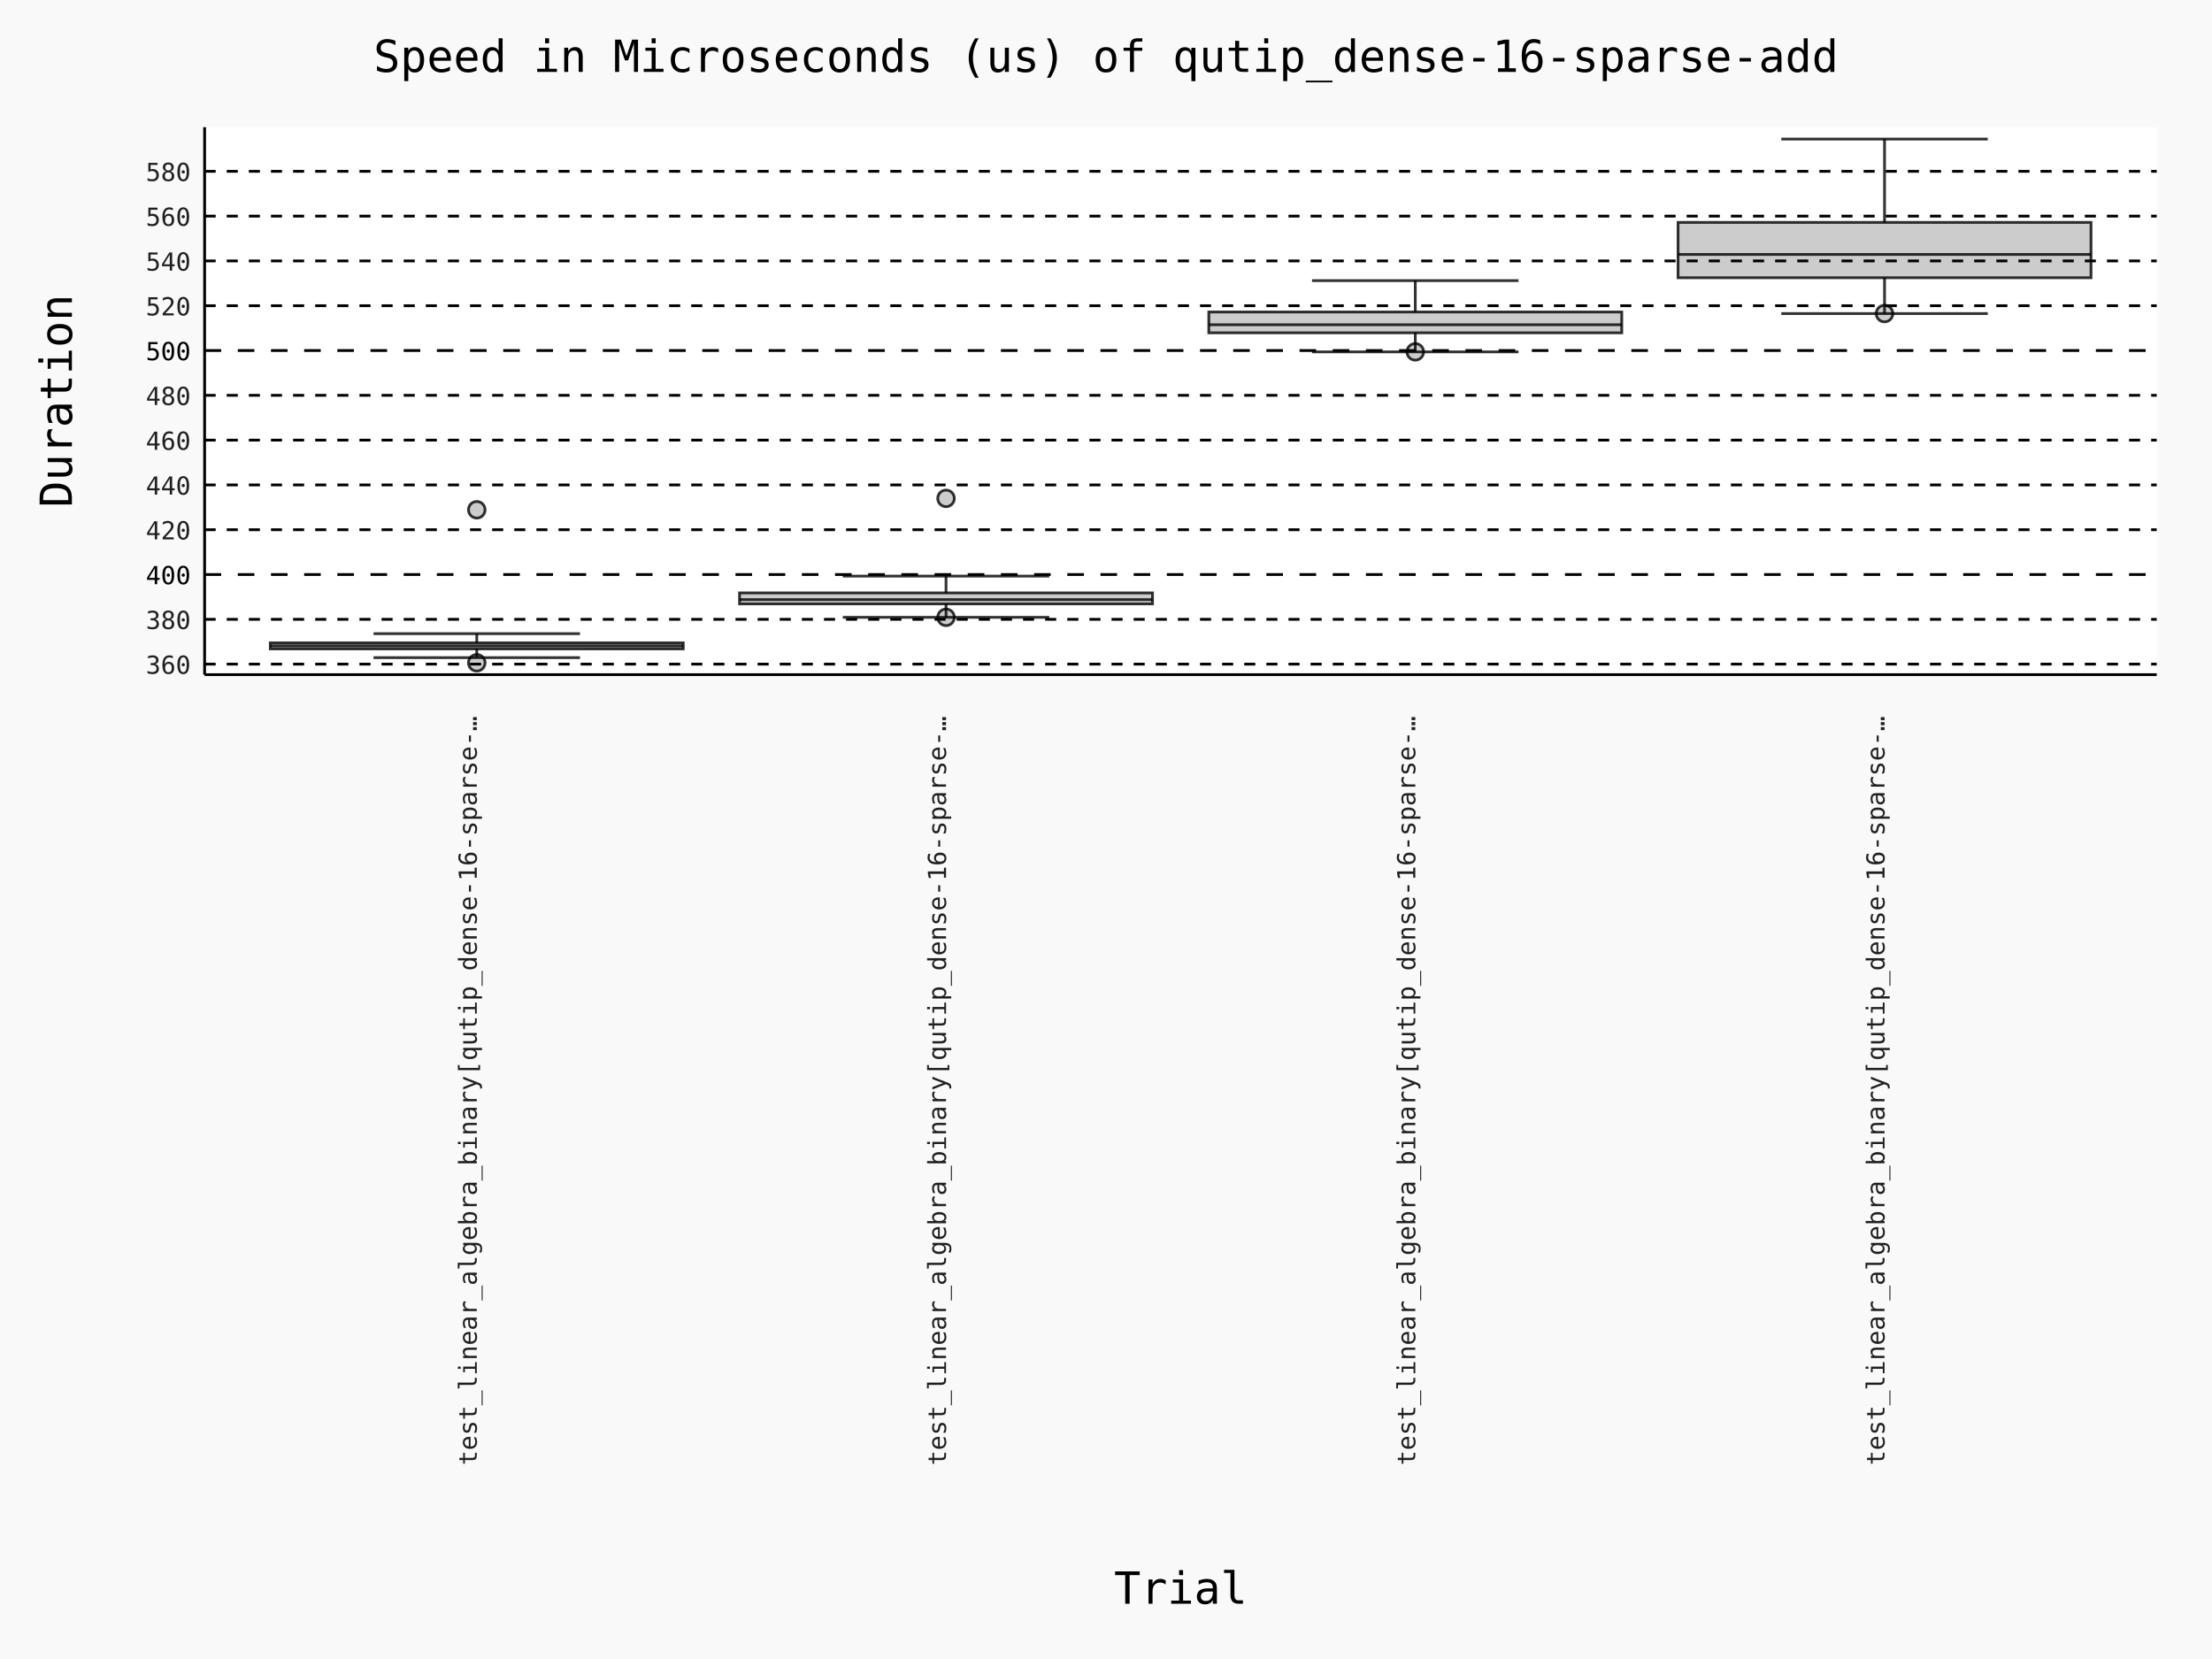
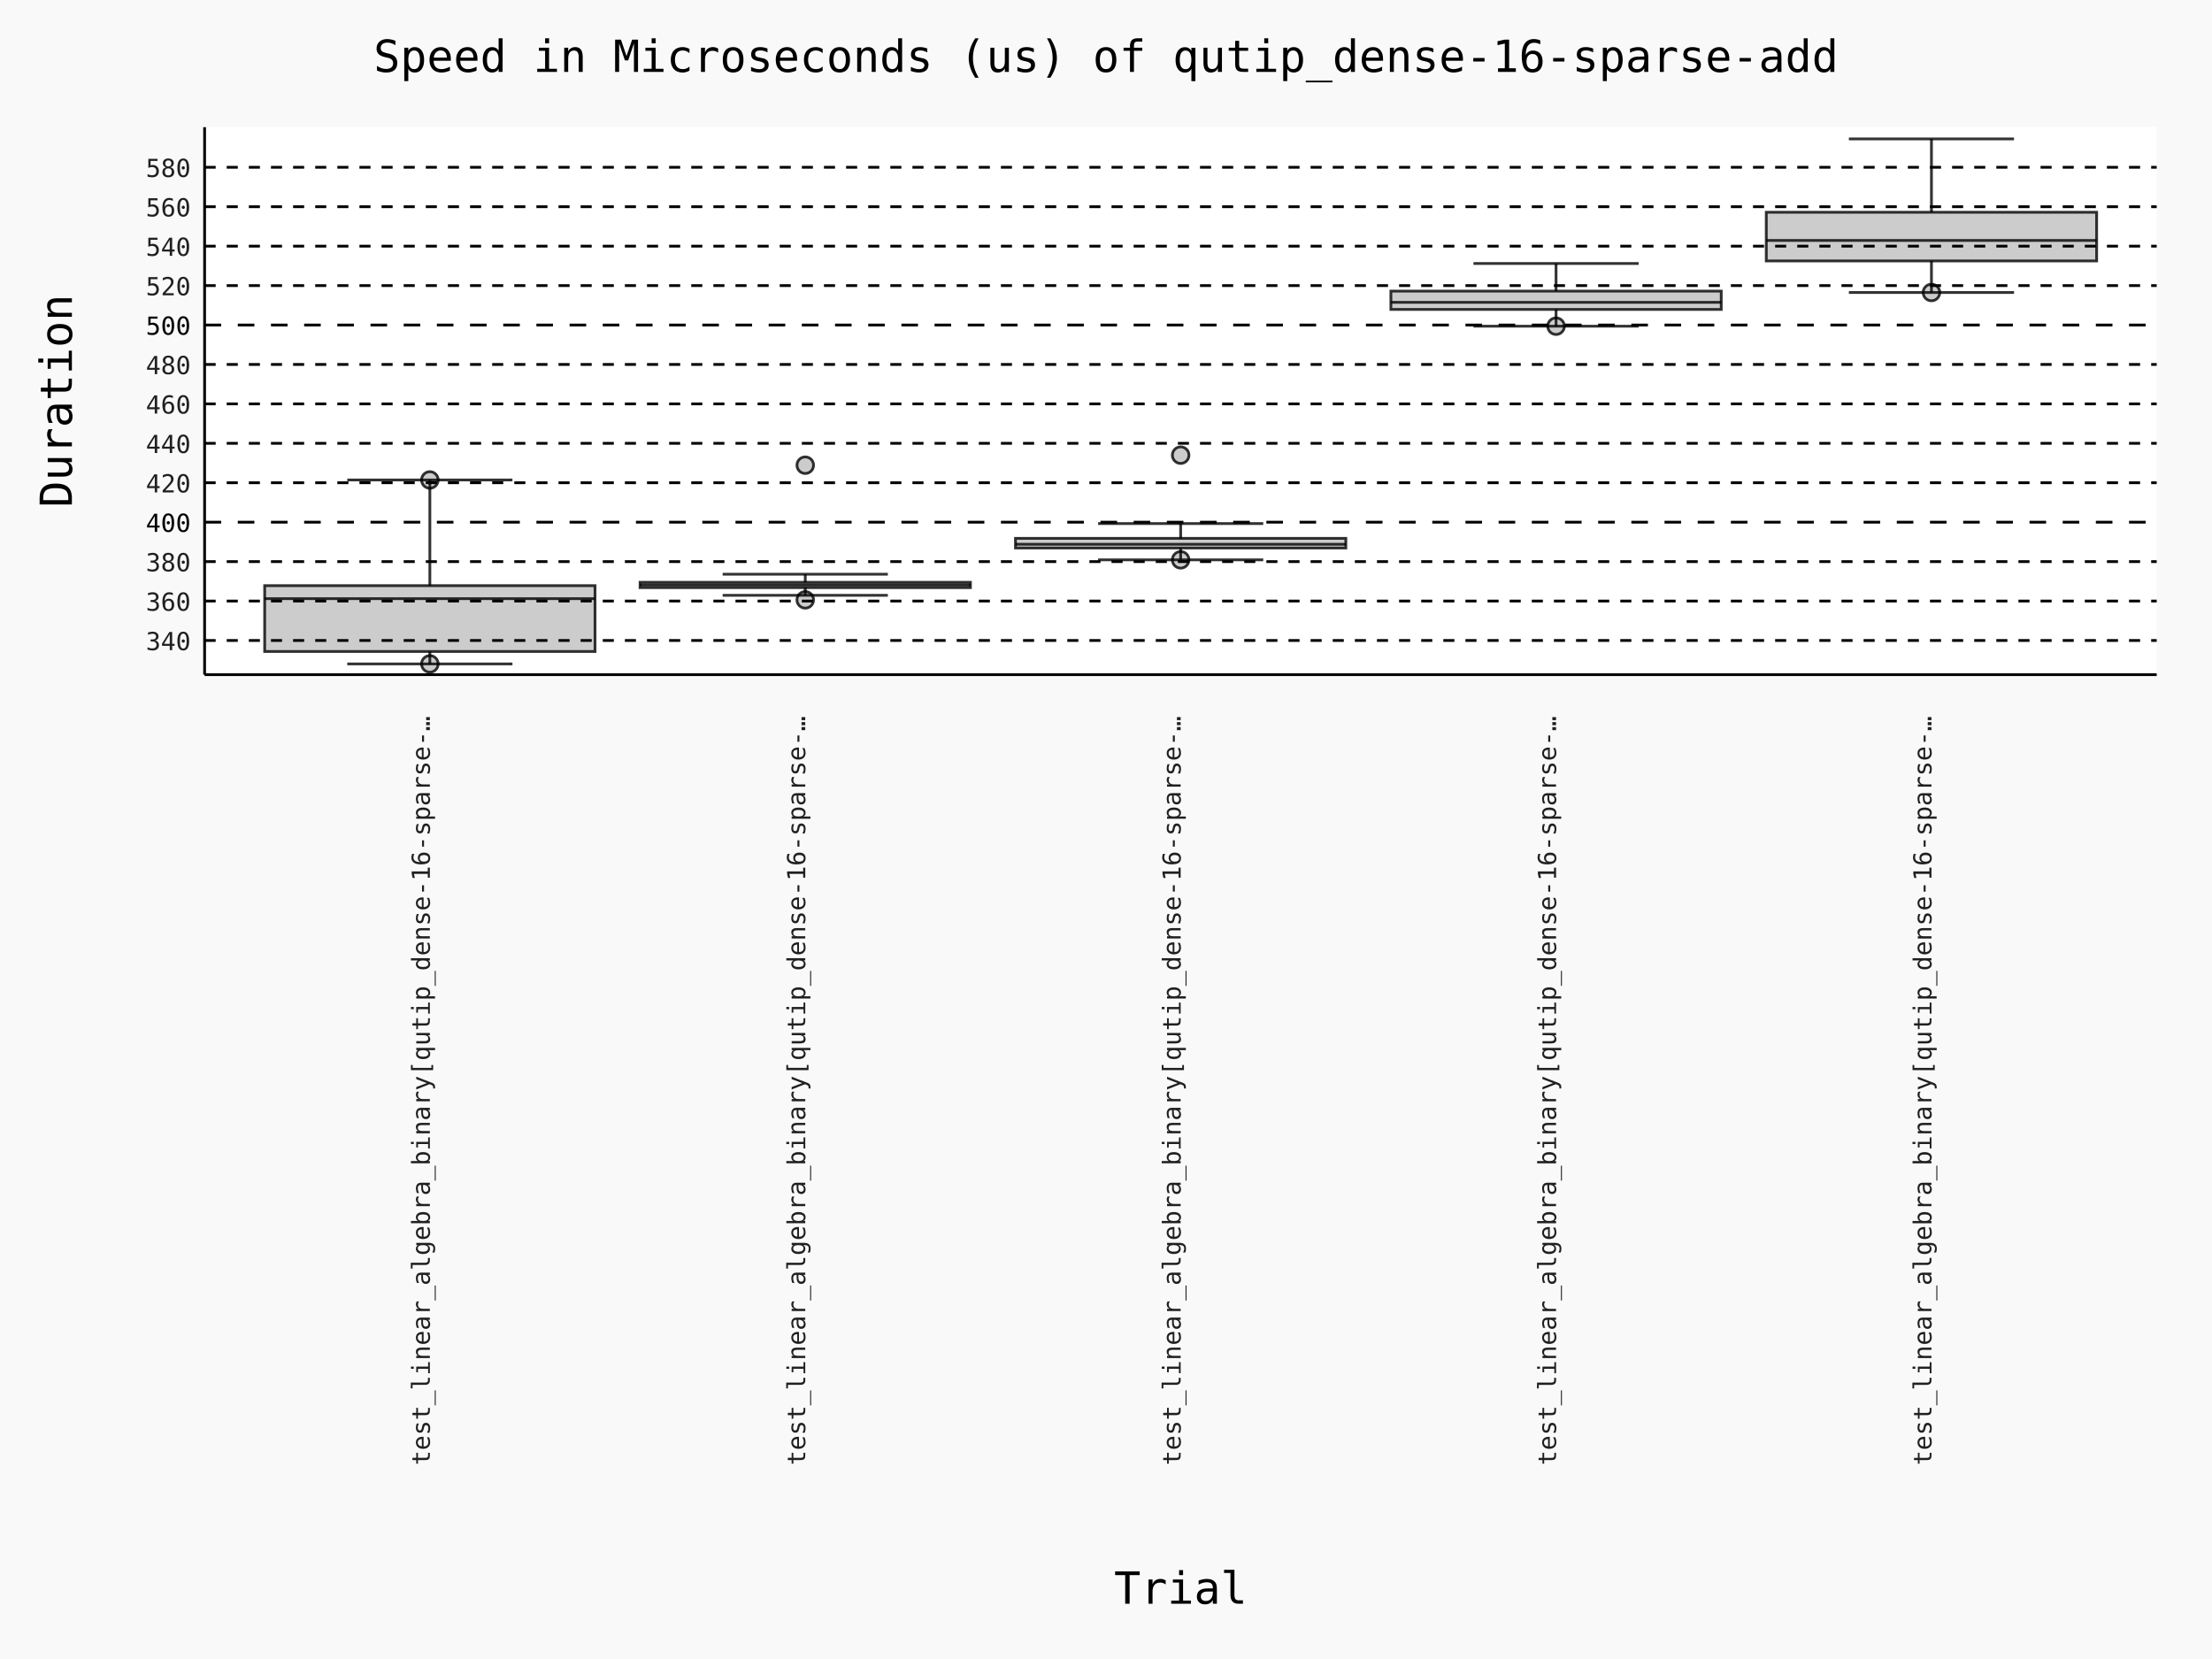
- <svg xmlns="http://www.w3.org/2000/svg" id="chart-af96d9b4-e3d5-4922-b882-e3fe81b5bf4b" class="pygal-chart" viewBox="0 0 800 600">
+ <svg xmlns="http://www.w3.org/2000/svg" id="chart-f91fa97e-0bc9-4986-a11b-575c8a744aa5" class="pygal-chart" viewBox="0 0 800 600">
  <defs>
-     <style type="text/css">#chart-af96d9b4-e3d5-4922-b882-e3fe81b5bf4b{-webkit-user-select:none;-webkit-font-smoothing:antialiased;font-family:Consolas,"Deja Vu Sans Mono","Bitstream Vera Sans Mono","Courier New",monospace}#chart-af96d9b4-e3d5-4922-b882-e3fe81b5bf4b .title{font-family:Consolas,"Deja Vu Sans Mono","Bitstream Vera Sans Mono","Courier New",monospace;font-size:16px}#chart-af96d9b4-e3d5-4922-b882-e3fe81b5bf4b .legends .legend text{font-family:Consolas,"Deja Vu Sans Mono","Bitstream Vera Sans Mono","Courier New",monospace;font-size:14px}#chart-af96d9b4-e3d5-4922-b882-e3fe81b5bf4b .axis text{font-family:Consolas,"Deja Vu Sans Mono","Bitstream Vera Sans Mono","Courier New",monospace;font-size:10px}#chart-af96d9b4-e3d5-4922-b882-e3fe81b5bf4b .axis text.major{font-family:Consolas,"Deja Vu Sans Mono","Bitstream Vera Sans Mono","Courier New",monospace;font-size:10px}#chart-af96d9b4-e3d5-4922-b882-e3fe81b5bf4b .text-overlay text.value{font-family:Consolas,"Deja Vu Sans Mono","Bitstream Vera Sans Mono","Courier New",monospace;font-size:16px}#chart-af96d9b4-e3d5-4922-b882-e3fe81b5bf4b .text-overlay text.label{font-family:Consolas,"Deja Vu Sans Mono","Bitstream Vera Sans Mono","Courier New",monospace;font-size:10px}#chart-af96d9b4-e3d5-4922-b882-e3fe81b5bf4b .tooltip{font-family:Consolas,"Deja Vu Sans Mono","Bitstream Vera Sans Mono","Courier New",monospace;font-size:14px}#chart-af96d9b4-e3d5-4922-b882-e3fe81b5bf4b text.no_data{font-family:Consolas,"Deja Vu Sans Mono","Bitstream Vera Sans Mono","Courier New",monospace;font-size:64px}
- #chart-af96d9b4-e3d5-4922-b882-e3fe81b5bf4b{background-color:rgba(249,249,249,1)}#chart-af96d9b4-e3d5-4922-b882-e3fe81b5bf4b path,#chart-af96d9b4-e3d5-4922-b882-e3fe81b5bf4b line,#chart-af96d9b4-e3d5-4922-b882-e3fe81b5bf4b rect,#chart-af96d9b4-e3d5-4922-b882-e3fe81b5bf4b circle{-webkit-transition:150ms;-moz-transition:150ms;transition:150ms}#chart-af96d9b4-e3d5-4922-b882-e3fe81b5bf4b .graph &gt; .background{fill:rgba(249,249,249,1)}#chart-af96d9b4-e3d5-4922-b882-e3fe81b5bf4b .plot &gt; .background{fill:rgba(255,255,255,1)}#chart-af96d9b4-e3d5-4922-b882-e3fe81b5bf4b .graph{fill:rgba(0,0,0,.87)}#chart-af96d9b4-e3d5-4922-b882-e3fe81b5bf4b text.no_data{fill:rgba(0,0,0,1)}#chart-af96d9b4-e3d5-4922-b882-e3fe81b5bf4b .title{fill:rgba(0,0,0,1)}#chart-af96d9b4-e3d5-4922-b882-e3fe81b5bf4b .legends .legend text{fill:rgba(0,0,0,.87)}#chart-af96d9b4-e3d5-4922-b882-e3fe81b5bf4b .legends .legend:hover text{fill:rgba(0,0,0,1)}#chart-af96d9b4-e3d5-4922-b882-e3fe81b5bf4b .axis .line{stroke:rgba(0,0,0,1)}#chart-af96d9b4-e3d5-4922-b882-e3fe81b5bf4b .axis .guide.line{stroke:rgba(0,0,0,.54)}#chart-af96d9b4-e3d5-4922-b882-e3fe81b5bf4b .axis .major.line{stroke:rgba(0,0,0,.87)}#chart-af96d9b4-e3d5-4922-b882-e3fe81b5bf4b .axis text.major{fill:rgba(0,0,0,1)}#chart-af96d9b4-e3d5-4922-b882-e3fe81b5bf4b .axis.y .guides:hover .guide.line,#chart-af96d9b4-e3d5-4922-b882-e3fe81b5bf4b .line-graph .axis.x .guides:hover .guide.line,#chart-af96d9b4-e3d5-4922-b882-e3fe81b5bf4b .stackedline-graph .axis.x .guides:hover .guide.line,#chart-af96d9b4-e3d5-4922-b882-e3fe81b5bf4b .xy-graph .axis.x .guides:hover .guide.line{stroke:rgba(0,0,0,1)}#chart-af96d9b4-e3d5-4922-b882-e3fe81b5bf4b .axis .guides:hover text{fill:rgba(0,0,0,1)}#chart-af96d9b4-e3d5-4922-b882-e3fe81b5bf4b .reactive{fill-opacity:.7;stroke-opacity:.8;stroke-width:1}#chart-af96d9b4-e3d5-4922-b882-e3fe81b5bf4b .ci{stroke:rgba(0,0,0,.87)}#chart-af96d9b4-e3d5-4922-b882-e3fe81b5bf4b .reactive.active,#chart-af96d9b4-e3d5-4922-b882-e3fe81b5bf4b .active .reactive{fill-opacity:.8;stroke-opacity:.9;stroke-width:4}#chart-af96d9b4-e3d5-4922-b882-e3fe81b5bf4b .ci .reactive.active{stroke-width:1.5}#chart-af96d9b4-e3d5-4922-b882-e3fe81b5bf4b .series text{fill:rgba(0,0,0,1)}#chart-af96d9b4-e3d5-4922-b882-e3fe81b5bf4b .tooltip rect{fill:rgba(255,255,255,1);stroke:rgba(0,0,0,1);-webkit-transition:opacity 150ms;-moz-transition:opacity 150ms;transition:opacity 150ms}#chart-af96d9b4-e3d5-4922-b882-e3fe81b5bf4b .tooltip .label{fill:rgba(0,0,0,.87)}#chart-af96d9b4-e3d5-4922-b882-e3fe81b5bf4b .tooltip .label{fill:rgba(0,0,0,.87)}#chart-af96d9b4-e3d5-4922-b882-e3fe81b5bf4b .tooltip .legend{font-size:.8em;fill:rgba(0,0,0,.54)}#chart-af96d9b4-e3d5-4922-b882-e3fe81b5bf4b .tooltip .x_label{font-size:.6em;fill:rgba(0,0,0,1)}#chart-af96d9b4-e3d5-4922-b882-e3fe81b5bf4b .tooltip .xlink{font-size:.5em;text-decoration:underline}#chart-af96d9b4-e3d5-4922-b882-e3fe81b5bf4b .tooltip .value{font-size:1.5em}#chart-af96d9b4-e3d5-4922-b882-e3fe81b5bf4b .bound{font-size:.5em}#chart-af96d9b4-e3d5-4922-b882-e3fe81b5bf4b .max-value{font-size:.75em;fill:rgba(0,0,0,.54)}#chart-af96d9b4-e3d5-4922-b882-e3fe81b5bf4b .map-element{fill:rgba(255,255,255,1);stroke:rgba(0,0,0,.54) !important}#chart-af96d9b4-e3d5-4922-b882-e3fe81b5bf4b .map-element .reactive{fill-opacity:inherit;stroke-opacity:inherit}#chart-af96d9b4-e3d5-4922-b882-e3fe81b5bf4b .color-0,#chart-af96d9b4-e3d5-4922-b882-e3fe81b5bf4b .color-0 a:visited{stroke:#000000;fill:#000000}#chart-af96d9b4-e3d5-4922-b882-e3fe81b5bf4b .color-1,#chart-af96d9b4-e3d5-4922-b882-e3fe81b5bf4b .color-1 a:visited{stroke:#000000;fill:#000000}#chart-af96d9b4-e3d5-4922-b882-e3fe81b5bf4b .color-2,#chart-af96d9b4-e3d5-4922-b882-e3fe81b5bf4b .color-2 a:visited{stroke:#000000;fill:#000000}#chart-af96d9b4-e3d5-4922-b882-e3fe81b5bf4b .color-3,#chart-af96d9b4-e3d5-4922-b882-e3fe81b5bf4b .color-3 a:visited{stroke:#000000;fill:#000000}#chart-af96d9b4-e3d5-4922-b882-e3fe81b5bf4b .text-overlay .color-0 text{fill:white}#chart-af96d9b4-e3d5-4922-b882-e3fe81b5bf4b .text-overlay .color-1 text{fill:white}#chart-af96d9b4-e3d5-4922-b882-e3fe81b5bf4b .text-overlay .color-2 text{fill:white}#chart-af96d9b4-e3d5-4922-b882-e3fe81b5bf4b .text-overlay .color-3 text{fill:white}
- #chart-af96d9b4-e3d5-4922-b882-e3fe81b5bf4b text.no_data{text-anchor:middle}#chart-af96d9b4-e3d5-4922-b882-e3fe81b5bf4b .guide.line{fill:none}#chart-af96d9b4-e3d5-4922-b882-e3fe81b5bf4b .centered{text-anchor:middle}#chart-af96d9b4-e3d5-4922-b882-e3fe81b5bf4b .title{text-anchor:middle}#chart-af96d9b4-e3d5-4922-b882-e3fe81b5bf4b .legends .legend text{fill-opacity:1}#chart-af96d9b4-e3d5-4922-b882-e3fe81b5bf4b .axis.x text{text-anchor:middle}#chart-af96d9b4-e3d5-4922-b882-e3fe81b5bf4b .axis.x:not(.web) text[transform]{text-anchor:start}#chart-af96d9b4-e3d5-4922-b882-e3fe81b5bf4b .axis.x:not(.web) text[transform].backwards{text-anchor:end}#chart-af96d9b4-e3d5-4922-b882-e3fe81b5bf4b .axis.y text{text-anchor:end}#chart-af96d9b4-e3d5-4922-b882-e3fe81b5bf4b .axis.y text[transform].backwards{text-anchor:start}#chart-af96d9b4-e3d5-4922-b882-e3fe81b5bf4b .axis.y2 text{text-anchor:start}#chart-af96d9b4-e3d5-4922-b882-e3fe81b5bf4b .axis.y2 text[transform].backwards{text-anchor:end}#chart-af96d9b4-e3d5-4922-b882-e3fe81b5bf4b .axis .guide.line{stroke-dasharray:4,4;stroke:black}#chart-af96d9b4-e3d5-4922-b882-e3fe81b5bf4b .axis .major.guide.line{stroke-dasharray:6,6;stroke:black}#chart-af96d9b4-e3d5-4922-b882-e3fe81b5bf4b .horizontal .axis.y .guide.line,#chart-af96d9b4-e3d5-4922-b882-e3fe81b5bf4b .horizontal .axis.y2 .guide.line,#chart-af96d9b4-e3d5-4922-b882-e3fe81b5bf4b .vertical .axis.x .guide.line{opacity:0}#chart-af96d9b4-e3d5-4922-b882-e3fe81b5bf4b .horizontal .axis.always_show .guide.line,#chart-af96d9b4-e3d5-4922-b882-e3fe81b5bf4b .vertical .axis.always_show .guide.line{opacity:1 !important}#chart-af96d9b4-e3d5-4922-b882-e3fe81b5bf4b .axis.y .guides:hover .guide.line,#chart-af96d9b4-e3d5-4922-b882-e3fe81b5bf4b .axis.y2 .guides:hover .guide.line,#chart-af96d9b4-e3d5-4922-b882-e3fe81b5bf4b .axis.x .guides:hover .guide.line{opacity:1}#chart-af96d9b4-e3d5-4922-b882-e3fe81b5bf4b .axis .guides:hover text{opacity:1}#chart-af96d9b4-e3d5-4922-b882-e3fe81b5bf4b .nofill{fill:none}#chart-af96d9b4-e3d5-4922-b882-e3fe81b5bf4b .subtle-fill{fill-opacity:.2}#chart-af96d9b4-e3d5-4922-b882-e3fe81b5bf4b .dot{stroke-width:1px;fill-opacity:1;stroke-opacity:1}#chart-af96d9b4-e3d5-4922-b882-e3fe81b5bf4b .dot.active{stroke-width:5px}#chart-af96d9b4-e3d5-4922-b882-e3fe81b5bf4b .dot.negative{fill:transparent}#chart-af96d9b4-e3d5-4922-b882-e3fe81b5bf4b text,#chart-af96d9b4-e3d5-4922-b882-e3fe81b5bf4b tspan{stroke:none !important}#chart-af96d9b4-e3d5-4922-b882-e3fe81b5bf4b .series text.active{opacity:1}#chart-af96d9b4-e3d5-4922-b882-e3fe81b5bf4b .tooltip rect{fill-opacity:.95;stroke-width:.5}#chart-af96d9b4-e3d5-4922-b882-e3fe81b5bf4b .tooltip text{fill-opacity:1}#chart-af96d9b4-e3d5-4922-b882-e3fe81b5bf4b .showable{visibility:hidden}#chart-af96d9b4-e3d5-4922-b882-e3fe81b5bf4b .showable.shown{visibility:visible}#chart-af96d9b4-e3d5-4922-b882-e3fe81b5bf4b .gauge-background{fill:rgba(229,229,229,1);stroke:none}#chart-af96d9b4-e3d5-4922-b882-e3fe81b5bf4b .bg-lines{stroke:rgba(249,249,249,1);stroke-width:2px}
+     <style type="text/css">#chart-f91fa97e-0bc9-4986-a11b-575c8a744aa5{-webkit-user-select:none;-webkit-font-smoothing:antialiased;font-family:Consolas,"Deja Vu Sans Mono","Bitstream Vera Sans Mono","Courier New",monospace}#chart-f91fa97e-0bc9-4986-a11b-575c8a744aa5 .title{font-family:Consolas,"Deja Vu Sans Mono","Bitstream Vera Sans Mono","Courier New",monospace;font-size:16px}#chart-f91fa97e-0bc9-4986-a11b-575c8a744aa5 .legends .legend text{font-family:Consolas,"Deja Vu Sans Mono","Bitstream Vera Sans Mono","Courier New",monospace;font-size:14px}#chart-f91fa97e-0bc9-4986-a11b-575c8a744aa5 .axis text{font-family:Consolas,"Deja Vu Sans Mono","Bitstream Vera Sans Mono","Courier New",monospace;font-size:10px}#chart-f91fa97e-0bc9-4986-a11b-575c8a744aa5 .axis text.major{font-family:Consolas,"Deja Vu Sans Mono","Bitstream Vera Sans Mono","Courier New",monospace;font-size:10px}#chart-f91fa97e-0bc9-4986-a11b-575c8a744aa5 .text-overlay text.value{font-family:Consolas,"Deja Vu Sans Mono","Bitstream Vera Sans Mono","Courier New",monospace;font-size:16px}#chart-f91fa97e-0bc9-4986-a11b-575c8a744aa5 .text-overlay text.label{font-family:Consolas,"Deja Vu Sans Mono","Bitstream Vera Sans Mono","Courier New",monospace;font-size:10px}#chart-f91fa97e-0bc9-4986-a11b-575c8a744aa5 .tooltip{font-family:Consolas,"Deja Vu Sans Mono","Bitstream Vera Sans Mono","Courier New",monospace;font-size:14px}#chart-f91fa97e-0bc9-4986-a11b-575c8a744aa5 text.no_data{font-family:Consolas,"Deja Vu Sans Mono","Bitstream Vera Sans Mono","Courier New",monospace;font-size:64px}
+ #chart-f91fa97e-0bc9-4986-a11b-575c8a744aa5{background-color:rgba(249,249,249,1)}#chart-f91fa97e-0bc9-4986-a11b-575c8a744aa5 path,#chart-f91fa97e-0bc9-4986-a11b-575c8a744aa5 line,#chart-f91fa97e-0bc9-4986-a11b-575c8a744aa5 rect,#chart-f91fa97e-0bc9-4986-a11b-575c8a744aa5 circle{-webkit-transition:150ms;-moz-transition:150ms;transition:150ms}#chart-f91fa97e-0bc9-4986-a11b-575c8a744aa5 .graph &gt; .background{fill:rgba(249,249,249,1)}#chart-f91fa97e-0bc9-4986-a11b-575c8a744aa5 .plot &gt; .background{fill:rgba(255,255,255,1)}#chart-f91fa97e-0bc9-4986-a11b-575c8a744aa5 .graph{fill:rgba(0,0,0,.87)}#chart-f91fa97e-0bc9-4986-a11b-575c8a744aa5 text.no_data{fill:rgba(0,0,0,1)}#chart-f91fa97e-0bc9-4986-a11b-575c8a744aa5 .title{fill:rgba(0,0,0,1)}#chart-f91fa97e-0bc9-4986-a11b-575c8a744aa5 .legends .legend text{fill:rgba(0,0,0,.87)}#chart-f91fa97e-0bc9-4986-a11b-575c8a744aa5 .legends .legend:hover text{fill:rgba(0,0,0,1)}#chart-f91fa97e-0bc9-4986-a11b-575c8a744aa5 .axis .line{stroke:rgba(0,0,0,1)}#chart-f91fa97e-0bc9-4986-a11b-575c8a744aa5 .axis .guide.line{stroke:rgba(0,0,0,.54)}#chart-f91fa97e-0bc9-4986-a11b-575c8a744aa5 .axis .major.line{stroke:rgba(0,0,0,.87)}#chart-f91fa97e-0bc9-4986-a11b-575c8a744aa5 .axis text.major{fill:rgba(0,0,0,1)}#chart-f91fa97e-0bc9-4986-a11b-575c8a744aa5 .axis.y .guides:hover .guide.line,#chart-f91fa97e-0bc9-4986-a11b-575c8a744aa5 .line-graph .axis.x .guides:hover .guide.line,#chart-f91fa97e-0bc9-4986-a11b-575c8a744aa5 .stackedline-graph .axis.x .guides:hover .guide.line,#chart-f91fa97e-0bc9-4986-a11b-575c8a744aa5 .xy-graph .axis.x .guides:hover .guide.line{stroke:rgba(0,0,0,1)}#chart-f91fa97e-0bc9-4986-a11b-575c8a744aa5 .axis .guides:hover text{fill:rgba(0,0,0,1)}#chart-f91fa97e-0bc9-4986-a11b-575c8a744aa5 .reactive{fill-opacity:.7;stroke-opacity:.8;stroke-width:1}#chart-f91fa97e-0bc9-4986-a11b-575c8a744aa5 .ci{stroke:rgba(0,0,0,.87)}#chart-f91fa97e-0bc9-4986-a11b-575c8a744aa5 .reactive.active,#chart-f91fa97e-0bc9-4986-a11b-575c8a744aa5 .active .reactive{fill-opacity:.8;stroke-opacity:.9;stroke-width:4}#chart-f91fa97e-0bc9-4986-a11b-575c8a744aa5 .ci .reactive.active{stroke-width:1.5}#chart-f91fa97e-0bc9-4986-a11b-575c8a744aa5 .series text{fill:rgba(0,0,0,1)}#chart-f91fa97e-0bc9-4986-a11b-575c8a744aa5 .tooltip rect{fill:rgba(255,255,255,1);stroke:rgba(0,0,0,1);-webkit-transition:opacity 150ms;-moz-transition:opacity 150ms;transition:opacity 150ms}#chart-f91fa97e-0bc9-4986-a11b-575c8a744aa5 .tooltip .label{fill:rgba(0,0,0,.87)}#chart-f91fa97e-0bc9-4986-a11b-575c8a744aa5 .tooltip .label{fill:rgba(0,0,0,.87)}#chart-f91fa97e-0bc9-4986-a11b-575c8a744aa5 .tooltip .legend{font-size:.8em;fill:rgba(0,0,0,.54)}#chart-f91fa97e-0bc9-4986-a11b-575c8a744aa5 .tooltip .x_label{font-size:.6em;fill:rgba(0,0,0,1)}#chart-f91fa97e-0bc9-4986-a11b-575c8a744aa5 .tooltip .xlink{font-size:.5em;text-decoration:underline}#chart-f91fa97e-0bc9-4986-a11b-575c8a744aa5 .tooltip .value{font-size:1.5em}#chart-f91fa97e-0bc9-4986-a11b-575c8a744aa5 .bound{font-size:.5em}#chart-f91fa97e-0bc9-4986-a11b-575c8a744aa5 .max-value{font-size:.75em;fill:rgba(0,0,0,.54)}#chart-f91fa97e-0bc9-4986-a11b-575c8a744aa5 .map-element{fill:rgba(255,255,255,1);stroke:rgba(0,0,0,.54) !important}#chart-f91fa97e-0bc9-4986-a11b-575c8a744aa5 .map-element .reactive{fill-opacity:inherit;stroke-opacity:inherit}#chart-f91fa97e-0bc9-4986-a11b-575c8a744aa5 .color-0,#chart-f91fa97e-0bc9-4986-a11b-575c8a744aa5 .color-0 a:visited{stroke:#000000;fill:#000000}#chart-f91fa97e-0bc9-4986-a11b-575c8a744aa5 .color-1,#chart-f91fa97e-0bc9-4986-a11b-575c8a744aa5 .color-1 a:visited{stroke:#000000;fill:#000000}#chart-f91fa97e-0bc9-4986-a11b-575c8a744aa5 .color-2,#chart-f91fa97e-0bc9-4986-a11b-575c8a744aa5 .color-2 a:visited{stroke:#000000;fill:#000000}#chart-f91fa97e-0bc9-4986-a11b-575c8a744aa5 .color-3,#chart-f91fa97e-0bc9-4986-a11b-575c8a744aa5 .color-3 a:visited{stroke:#000000;fill:#000000}#chart-f91fa97e-0bc9-4986-a11b-575c8a744aa5 .color-4,#chart-f91fa97e-0bc9-4986-a11b-575c8a744aa5 .color-4 a:visited{stroke:#000000;fill:#000000}#chart-f91fa97e-0bc9-4986-a11b-575c8a744aa5 .text-overlay .color-0 text{fill:white}#chart-f91fa97e-0bc9-4986-a11b-575c8a744aa5 .text-overlay .color-1 text{fill:white}#chart-f91fa97e-0bc9-4986-a11b-575c8a744aa5 .text-overlay .color-2 text{fill:white}#chart-f91fa97e-0bc9-4986-a11b-575c8a744aa5 .text-overlay .color-3 text{fill:white}#chart-f91fa97e-0bc9-4986-a11b-575c8a744aa5 .text-overlay .color-4 text{fill:white}
+ #chart-f91fa97e-0bc9-4986-a11b-575c8a744aa5 text.no_data{text-anchor:middle}#chart-f91fa97e-0bc9-4986-a11b-575c8a744aa5 .guide.line{fill:none}#chart-f91fa97e-0bc9-4986-a11b-575c8a744aa5 .centered{text-anchor:middle}#chart-f91fa97e-0bc9-4986-a11b-575c8a744aa5 .title{text-anchor:middle}#chart-f91fa97e-0bc9-4986-a11b-575c8a744aa5 .legends .legend text{fill-opacity:1}#chart-f91fa97e-0bc9-4986-a11b-575c8a744aa5 .axis.x text{text-anchor:middle}#chart-f91fa97e-0bc9-4986-a11b-575c8a744aa5 .axis.x:not(.web) text[transform]{text-anchor:start}#chart-f91fa97e-0bc9-4986-a11b-575c8a744aa5 .axis.x:not(.web) text[transform].backwards{text-anchor:end}#chart-f91fa97e-0bc9-4986-a11b-575c8a744aa5 .axis.y text{text-anchor:end}#chart-f91fa97e-0bc9-4986-a11b-575c8a744aa5 .axis.y text[transform].backwards{text-anchor:start}#chart-f91fa97e-0bc9-4986-a11b-575c8a744aa5 .axis.y2 text{text-anchor:start}#chart-f91fa97e-0bc9-4986-a11b-575c8a744aa5 .axis.y2 text[transform].backwards{text-anchor:end}#chart-f91fa97e-0bc9-4986-a11b-575c8a744aa5 .axis .guide.line{stroke-dasharray:4,4;stroke:black}#chart-f91fa97e-0bc9-4986-a11b-575c8a744aa5 .axis .major.guide.line{stroke-dasharray:6,6;stroke:black}#chart-f91fa97e-0bc9-4986-a11b-575c8a744aa5 .horizontal .axis.y .guide.line,#chart-f91fa97e-0bc9-4986-a11b-575c8a744aa5 .horizontal .axis.y2 .guide.line,#chart-f91fa97e-0bc9-4986-a11b-575c8a744aa5 .vertical .axis.x .guide.line{opacity:0}#chart-f91fa97e-0bc9-4986-a11b-575c8a744aa5 .horizontal .axis.always_show .guide.line,#chart-f91fa97e-0bc9-4986-a11b-575c8a744aa5 .vertical .axis.always_show .guide.line{opacity:1 !important}#chart-f91fa97e-0bc9-4986-a11b-575c8a744aa5 .axis.y .guides:hover .guide.line,#chart-f91fa97e-0bc9-4986-a11b-575c8a744aa5 .axis.y2 .guides:hover .guide.line,#chart-f91fa97e-0bc9-4986-a11b-575c8a744aa5 .axis.x .guides:hover .guide.line{opacity:1}#chart-f91fa97e-0bc9-4986-a11b-575c8a744aa5 .axis .guides:hover text{opacity:1}#chart-f91fa97e-0bc9-4986-a11b-575c8a744aa5 .nofill{fill:none}#chart-f91fa97e-0bc9-4986-a11b-575c8a744aa5 .subtle-fill{fill-opacity:.2}#chart-f91fa97e-0bc9-4986-a11b-575c8a744aa5 .dot{stroke-width:1px;fill-opacity:1;stroke-opacity:1}#chart-f91fa97e-0bc9-4986-a11b-575c8a744aa5 .dot.active{stroke-width:5px}#chart-f91fa97e-0bc9-4986-a11b-575c8a744aa5 .dot.negative{fill:transparent}#chart-f91fa97e-0bc9-4986-a11b-575c8a744aa5 text,#chart-f91fa97e-0bc9-4986-a11b-575c8a744aa5 tspan{stroke:none !important}#chart-f91fa97e-0bc9-4986-a11b-575c8a744aa5 .series text.active{opacity:1}#chart-f91fa97e-0bc9-4986-a11b-575c8a744aa5 .tooltip rect{fill-opacity:.95;stroke-width:.5}#chart-f91fa97e-0bc9-4986-a11b-575c8a744aa5 .tooltip text{fill-opacity:1}#chart-f91fa97e-0bc9-4986-a11b-575c8a744aa5 .showable{visibility:hidden}#chart-f91fa97e-0bc9-4986-a11b-575c8a744aa5 .showable.shown{visibility:visible}#chart-f91fa97e-0bc9-4986-a11b-575c8a744aa5 .gauge-background{fill:rgba(229,229,229,1);stroke:none}#chart-f91fa97e-0bc9-4986-a11b-575c8a744aa5 .bg-lines{stroke:rgba(249,249,249,1);stroke-width:2px}
.tooltip .value{font-size:1em !important}.axis text{font-size:9px !important}</style>
  </defs>
  <g class="graph custombox-graph vertical">
    <rect x="0" y="0" width="800" height="600" class="background" />
    <g transform="translate(74, 46)" class="plot">
      <rect x="0" y="0" width="706.0" height="198.0" class="background" />
      <g class="axis y always_show">
        <path d="M0 198 h706" class="line" />
        <g class="guides">
-           <path d="M0 194.192 h706" class="guide line" />
-           <text x="-5" y="197.692" class="">360</text>
+           <path d="M0 185.636 h706" class="guide line" />
+           <text x="-5" y="189.136" class="">340</text>
        </g>
        <g class="guides">
-           <path d="M0 177.989 h706" class="guide line" />
-           <text x="-5" y="181.489" class="">380</text>
+           <path d="M0 171.375 h706" class="guide line" />
+           <text x="-5" y="174.875" class="">360</text>
        </g>
        <g class="guides">
-           <path d="M0 161.786 h706" class="major guide line" />
-           <text x="-5" y="165.286" class="major">400</text>
+           <path d="M0 157.114 h706" class="guide line" />
+           <text x="-5" y="160.614" class="">380</text>
        </g>
        <g class="guides">
-           <path d="M0 145.583 h706" class="guide line" />
-           <text x="-5" y="149.083" class="">420</text>
+           <path d="M0 142.853 h706" class="major guide line" />
+           <text x="-5" y="146.353" class="major">400</text>
        </g>
        <g class="guides">
-           <path d="M0 129.381 h706" class="guide line" />
-           <text x="-5" y="132.881" class="">440</text>
+           <path d="M0 128.592 h706" class="guide line" />
+           <text x="-5" y="132.092" class="">420</text>
        </g>
        <g class="guides">
-           <path d="M0 113.178 h706" class="guide line" />
-           <text x="-5" y="116.678" class="">460</text>
+           <path d="M0 114.331 h706" class="guide line" />
+           <text x="-5" y="117.831" class="">440</text>
        </g>
        <g class="guides">
-           <path d="M0 96.975 h706" class="guide line" />
-           <text x="-5" y="100.475" class="">480</text>
+           <path d="M0 100.07 h706" class="guide line" />
+           <text x="-5" y="103.57" class="">460</text>
        </g>
        <g class="guides">
-           <path d="M0 80.772 h706" class="major guide line" />
-           <text x="-5" y="84.272" class="major">500</text>
+           <path d="M0 85.809 h706" class="guide line" />
+           <text x="-5" y="89.309" class="">480</text>
        </g>
        <g class="guides">
-           <path d="M0 64.569 h706" class="guide line" />
-           <text x="-5" y="68.069" class="">520</text>
+           <path d="M0 71.548 h706" class="major guide line" />
+           <text x="-5" y="75.048" class="major">500</text>
        </g>
        <g class="guides">
-           <path d="M0 48.366 h706" class="guide line" />
-           <text x="-5" y="51.866" class="">540</text>
+           <path d="M0 57.287 h706" class="guide line" />
+           <text x="-5" y="60.787" class="">520</text>
        </g>
        <g class="guides">
-           <path d="M0 32.163 h706" class="guide line" />
-           <text x="-5" y="35.663" class="">560</text>
+           <path d="M0 43.025 h706" class="guide line" />
+           <text x="-5" y="46.525" class="">540</text>
        </g>
        <g class="guides">
-           <path d="M0 15.96 h706" class="guide line" />
-           <text x="-5" y="19.46" class="">580</text>
+           <path d="M0 28.764 h706" class="guide line" />
+           <text x="-5" y="32.264" class="">560</text>
+         </g>
+         <g class="guides">
+           <path d="M0 14.503 h706" class="guide line" />
+           <text x="-5" y="18.003" class="">580</text>
        </g>
      </g>
      <g class="axis x">
        <path d="M0 0 v198" class="line" />
        <g class="guides">
-           <path d="M98.433 0 v198" class="guide line" />
-           <text x="98.433" y="213.0" class="backwards" transform="rotate(270 98.43269 213)">test_linear_algebra_binary[qutip_dense-16-sparse-…</text>
+           <path d="M81.462 0 v198" class="guide line" />
+           <text x="81.462" y="213.0" class="backwards" transform="rotate(270 81.46154 213)">test_linear_algebra_binary[qutip_dense-16-sparse-…</text>
        </g>
        <g class="guides">
-           <path d="M268.144 0 v198" class="guide line" />
-           <text x="268.144" y="213.0" class="backwards" transform="rotate(270 268.1442 213)">test_linear_algebra_binary[qutip_dense-16-sparse-…</text>
+           <path d="M217.231 0 v198" class="guide line" />
+           <text x="217.231" y="213.0" class="backwards" transform="rotate(270 217.2308 213)">test_linear_algebra_binary[qutip_dense-16-sparse-…</text>
        </g>
        <g class="guides">
-           <path d="M437.856 0 v198" class="guide line" />
-           <text x="437.856" y="213.0" class="backwards" transform="rotate(270 437.8558 213)">test_linear_algebra_binary[qutip_dense-16-sparse-…</text>
+           <path d="M353 0 v198" class="guide line" />
+           <text x="353.0" y="213.0" class="backwards" transform="rotate(270 353 213)">test_linear_algebra_binary[qutip_dense-16-sparse-…</text>
        </g>
        <g class="guides">
-           <path d="M607.567 0 v198" class="guide line" />
-           <text x="607.567" y="213.0" class="backwards" transform="rotate(270 607.5673 213)">test_linear_algebra_binary[qutip_dense-16-sparse-…</text>
+           <path d="M488.769 0 v198" class="guide line" />
+           <text x="488.769" y="213.0" class="backwards" transform="rotate(270 488.7692 213)">test_linear_algebra_binary[qutip_dense-16-sparse-…</text>
+         </g>
+         <g class="guides">
+           <path d="M624.538 0 v198" class="guide line" />
+           <text x="624.538" y="213.0" class="backwards" transform="rotate(270 624.5385 213)">test_linear_algebra_binary[qutip_dense-16-sparse-…</text>
        </g>
      </g>
      <g class="series serie-0 color-0">
        <g class="boxes">
          <g class="box">
-             <path stroke-width="3" d="M61.096 191.842 L135.769 191.842" class="reactive tooltip-trigger" />
-             <path stroke-width="3" d="M23.76 187.588 L173.106 187.588" class="reactive tooltip-trigger" />
-             <path stroke-width="3" d="M61.096 183.173 L135.769 183.173" class="reactive tooltip-trigger" />
-             <path stroke-width="2" d="M98.433 191.842 L98.433 188.682" class="reactive tooltip-trigger" />
-             <path stroke-width="2" d="M98.433 183.173 L98.433 186.494" class="reactive tooltip-trigger" />
-             <rect x="23.76" y="186.494" height="2.187" width="149.346" class="subtle-fill reactive tooltip-trigger" />
-             <circle cx="98.433" cy="193.705" r="3" class="subtle-fill reactive tooltip-trigger" />
-             <circle cx="98.433" cy="138.372" r="3" class="subtle-fill reactive tooltip-trigger" />
+             <path stroke-width="3" d="M51.592 194.117 L111.331 194.117" class="reactive tooltip-trigger" />
+             <path stroke-width="3" d="M21.723 170.514 L141.2 170.514" class="reactive tooltip-trigger" />
+             <path stroke-width="3" d="M51.592 127.587 L111.331 127.587" class="reactive tooltip-trigger" />
+             <path stroke-width="2" d="M81.462 194.117 L81.462 189.625" class="reactive tooltip-trigger" />
+             <path stroke-width="2" d="M81.462 127.587 L81.462 165.807" class="reactive tooltip-trigger" />
+             <rect x="21.723" y="165.807" height="23.817" width="119.477" class="subtle-fill reactive tooltip-trigger" />
+             <circle cx="81.462" cy="194.117" r="3" class="subtle-fill reactive tooltip-trigger" />
+             <circle cx="81.462" cy="127.587" r="3" class="subtle-fill reactive tooltip-trigger" />
          </g>
        </g>
      </g>
      <g class="series serie-1 color-1">
        <g class="boxes">
          <g class="box">
-             <path stroke-width="3" d="M230.808 177.263 L305.481 177.263" class="reactive tooltip-trigger" />
-             <path stroke-width="3" d="M193.471 170.863 L342.817 170.863" class="reactive tooltip-trigger" />
-             <path stroke-width="3" d="M230.808 162.357 L305.481 162.357" class="reactive tooltip-trigger" />
-             <path stroke-width="2" d="M268.144 177.263 L268.144 172.402" class="reactive tooltip-trigger" />
-             <path stroke-width="2" d="M268.144 162.357 L268.144 168.433" class="reactive tooltip-trigger" />
-             <rect x="193.471" y="168.433" height="3.969" width="149.346" class="subtle-fill reactive tooltip-trigger" />
-             <circle cx="268.144" cy="177.263" r="3" class="subtle-fill reactive tooltip-trigger" />
-             <circle cx="268.144" cy="134.245" r="3" class="subtle-fill reactive tooltip-trigger" />
+             <path stroke-width="3" d="M187.362 169.306 L247.1 169.306" class="reactive tooltip-trigger" />
+             <path stroke-width="3" d="M157.492 165.562 L276.969 165.562" class="reactive tooltip-trigger" />
+             <path stroke-width="3" d="M187.362 161.676 L247.1 161.676" class="reactive tooltip-trigger" />
+             <path stroke-width="2" d="M217.231 169.306 L217.231 166.525" class="reactive tooltip-trigger" />
+             <path stroke-width="2" d="M217.231 161.676 L217.231 164.599" class="reactive tooltip-trigger" />
+             <rect x="157.492" y="164.599" height="1.925" width="119.477" class="subtle-fill reactive tooltip-trigger" />
+             <circle cx="217.231" cy="170.945" r="3" class="subtle-fill reactive tooltip-trigger" />
+             <circle cx="217.231" cy="122.244" r="3" class="subtle-fill reactive tooltip-trigger" />
          </g>
        </g>
      </g>
      <g class="series serie-2 color-2">
        <g class="boxes">
          <g class="box">
-             <path stroke-width="3" d="M400.519 81.255 L475.192 81.255" class="reactive tooltip-trigger" />
-             <path stroke-width="3" d="M363.183 71.453 L512.529 71.453" class="reactive tooltip-trigger" />
-             <path stroke-width="3" d="M400.519 55.493 L475.192 55.493" class="reactive tooltip-trigger" />
-             <path stroke-width="2" d="M437.856 81.255 L437.856 74.369" class="reactive tooltip-trigger" />
-             <path stroke-width="2" d="M437.856 55.493 L437.856 66.835" class="reactive tooltip-trigger" />
-             <rect x="363.183" y="66.835" height="7.534" width="149.346" class="subtle-fill reactive tooltip-trigger" />
-             <circle cx="437.856" cy="81.255" r="3" class="subtle-fill reactive tooltip-trigger" />
-             <circle cx="437.856" cy="-1181.285" r="3" class="subtle-fill reactive tooltip-trigger" />
+             <path stroke-width="3" d="M323.131 156.475 L382.869 156.475" class="reactive tooltip-trigger" />
+             <path stroke-width="3" d="M293.262 150.842 L412.738 150.842" class="reactive tooltip-trigger" />
+             <path stroke-width="3" d="M323.131 143.355 L382.869 143.355" class="reactive tooltip-trigger" />
+             <path stroke-width="2" d="M353 156.475 L353 152.196" class="reactive tooltip-trigger" />
+             <path stroke-width="2" d="M353 143.355 L353 148.703" class="reactive tooltip-trigger" />
+             <rect x="293.262" y="148.703" height="3.493" width="119.477" class="subtle-fill reactive tooltip-trigger" />
+             <circle cx="353.0" cy="156.475" r="3" class="subtle-fill reactive tooltip-trigger" />
+             <circle cx="353.0" cy="118.612" r="3" class="subtle-fill reactive tooltip-trigger" />
          </g>
        </g>
      </g>
      <g class="series serie-3 color-3">
        <g class="boxes">
          <g class="box">
-             <path stroke-width="3" d="M570.231 67.407 L644.904 67.407" class="reactive tooltip-trigger" />
-             <path stroke-width="3" d="M532.894 46.02 L682.24 46.02" class="reactive tooltip-trigger" />
-             <path stroke-width="3" d="M570.231 4.296 L644.904 4.296" class="reactive tooltip-trigger" />
-             <path stroke-width="2" d="M607.567 67.407 L607.567 54.444" class="reactive tooltip-trigger" />
-             <path stroke-width="2" d="M607.567 4.296 L607.567 34.434" class="reactive tooltip-trigger" />
-             <rect x="532.894" y="34.434" height="20.011" width="149.346" class="subtle-fill reactive tooltip-trigger" />
-             <circle cx="607.567" cy="67.407" r="3" class="subtle-fill reactive tooltip-trigger" />
-             <circle cx="607.567" cy="-3284.233" r="3" class="subtle-fill reactive tooltip-trigger" />
+             <path stroke-width="3" d="M458.9 71.973 L518.638 71.973" class="reactive tooltip-trigger" />
+             <path stroke-width="3" d="M429.031 63.345 L548.508 63.345" class="reactive tooltip-trigger" />
+             <path stroke-width="3" d="M458.9 49.298 L518.638 49.298" class="reactive tooltip-trigger" />
+             <path stroke-width="2" d="M488.769 71.973 L488.769 65.912" class="reactive tooltip-trigger" />
+             <path stroke-width="2" d="M488.769 49.298 L488.769 59.281" class="reactive tooltip-trigger" />
+             <rect x="429.031" y="59.281" height="6.631" width="119.477" class="subtle-fill reactive tooltip-trigger" />
+             <circle cx="488.769" cy="71.973" r="3" class="subtle-fill reactive tooltip-trigger" />
+             <circle cx="488.769" cy="-1039.252" r="3" class="subtle-fill reactive tooltip-trigger" />
+           </g>
+         </g>
+       </g>
+       <g class="series serie-4 color-4">
+         <g class="boxes">
+           <g class="box">
+             <path stroke-width="3" d="M594.669 59.785 L654.408 59.785" class="reactive tooltip-trigger" />
+             <path stroke-width="3" d="M564.8 40.961 L684.277 40.961" class="reactive tooltip-trigger" />
+             <path stroke-width="3" d="M594.669 4.238 L654.408 4.238" class="reactive tooltip-trigger" />
+             <path stroke-width="2" d="M624.538 59.785 L624.538 48.376" class="reactive tooltip-trigger" />
+             <path stroke-width="2" d="M624.538 4.238 L624.538 30.763" class="reactive tooltip-trigger" />
+             <rect x="564.8" y="30.763" height="17.612" width="119.477" class="subtle-fill reactive tooltip-trigger" />
+             <circle cx="624.538" cy="59.785" r="3" class="subtle-fill reactive tooltip-trigger" />
+             <circle cx="624.538" cy="-2890.16" r="3" class="subtle-fill reactive tooltip-trigger" />
          </g>
        </g>
      </g>
    </g>
    <g class="titles">
      <text x="400.0" y="26" class="title plot_title">Speed in Microseconds (us) of qutip_dense-16-sparse-add</text>
      <text x="427.0" y="580.0" class="title">Trial</text>
      <text x="0" y="171.0" class="title" transform="rotate(-90 0 145)">Duration</text>
    </g>
    <g transform="translate(74, 46)" class="plot overlay">
      <g class="series serie-0 color-0" />
      <g class="series serie-1 color-1" />
      <g class="series serie-2 color-2" />
      <g class="series serie-3 color-3" />
+       <g class="series serie-4 color-4" />
    </g>
    <g transform="translate(74, 46)" class="plot text-overlay">
      <g class="series serie-0 color-0" />
      <g class="series serie-1 color-1" />
      <g class="series serie-2 color-2" />
      <g class="series serie-3 color-3" />
+       <g class="series serie-4 color-4" />
    </g>
    <g transform="translate(74, 46)" class="plot tooltip-overlay">
      <g transform="translate(0 0)" style="opacity: 0" class="tooltip">
        <rect rx="0" ry="0" width="0" height="0" class="tooltip-box" />
        <g class="text" />
      </g>
    </g>
  </g>
</svg>
